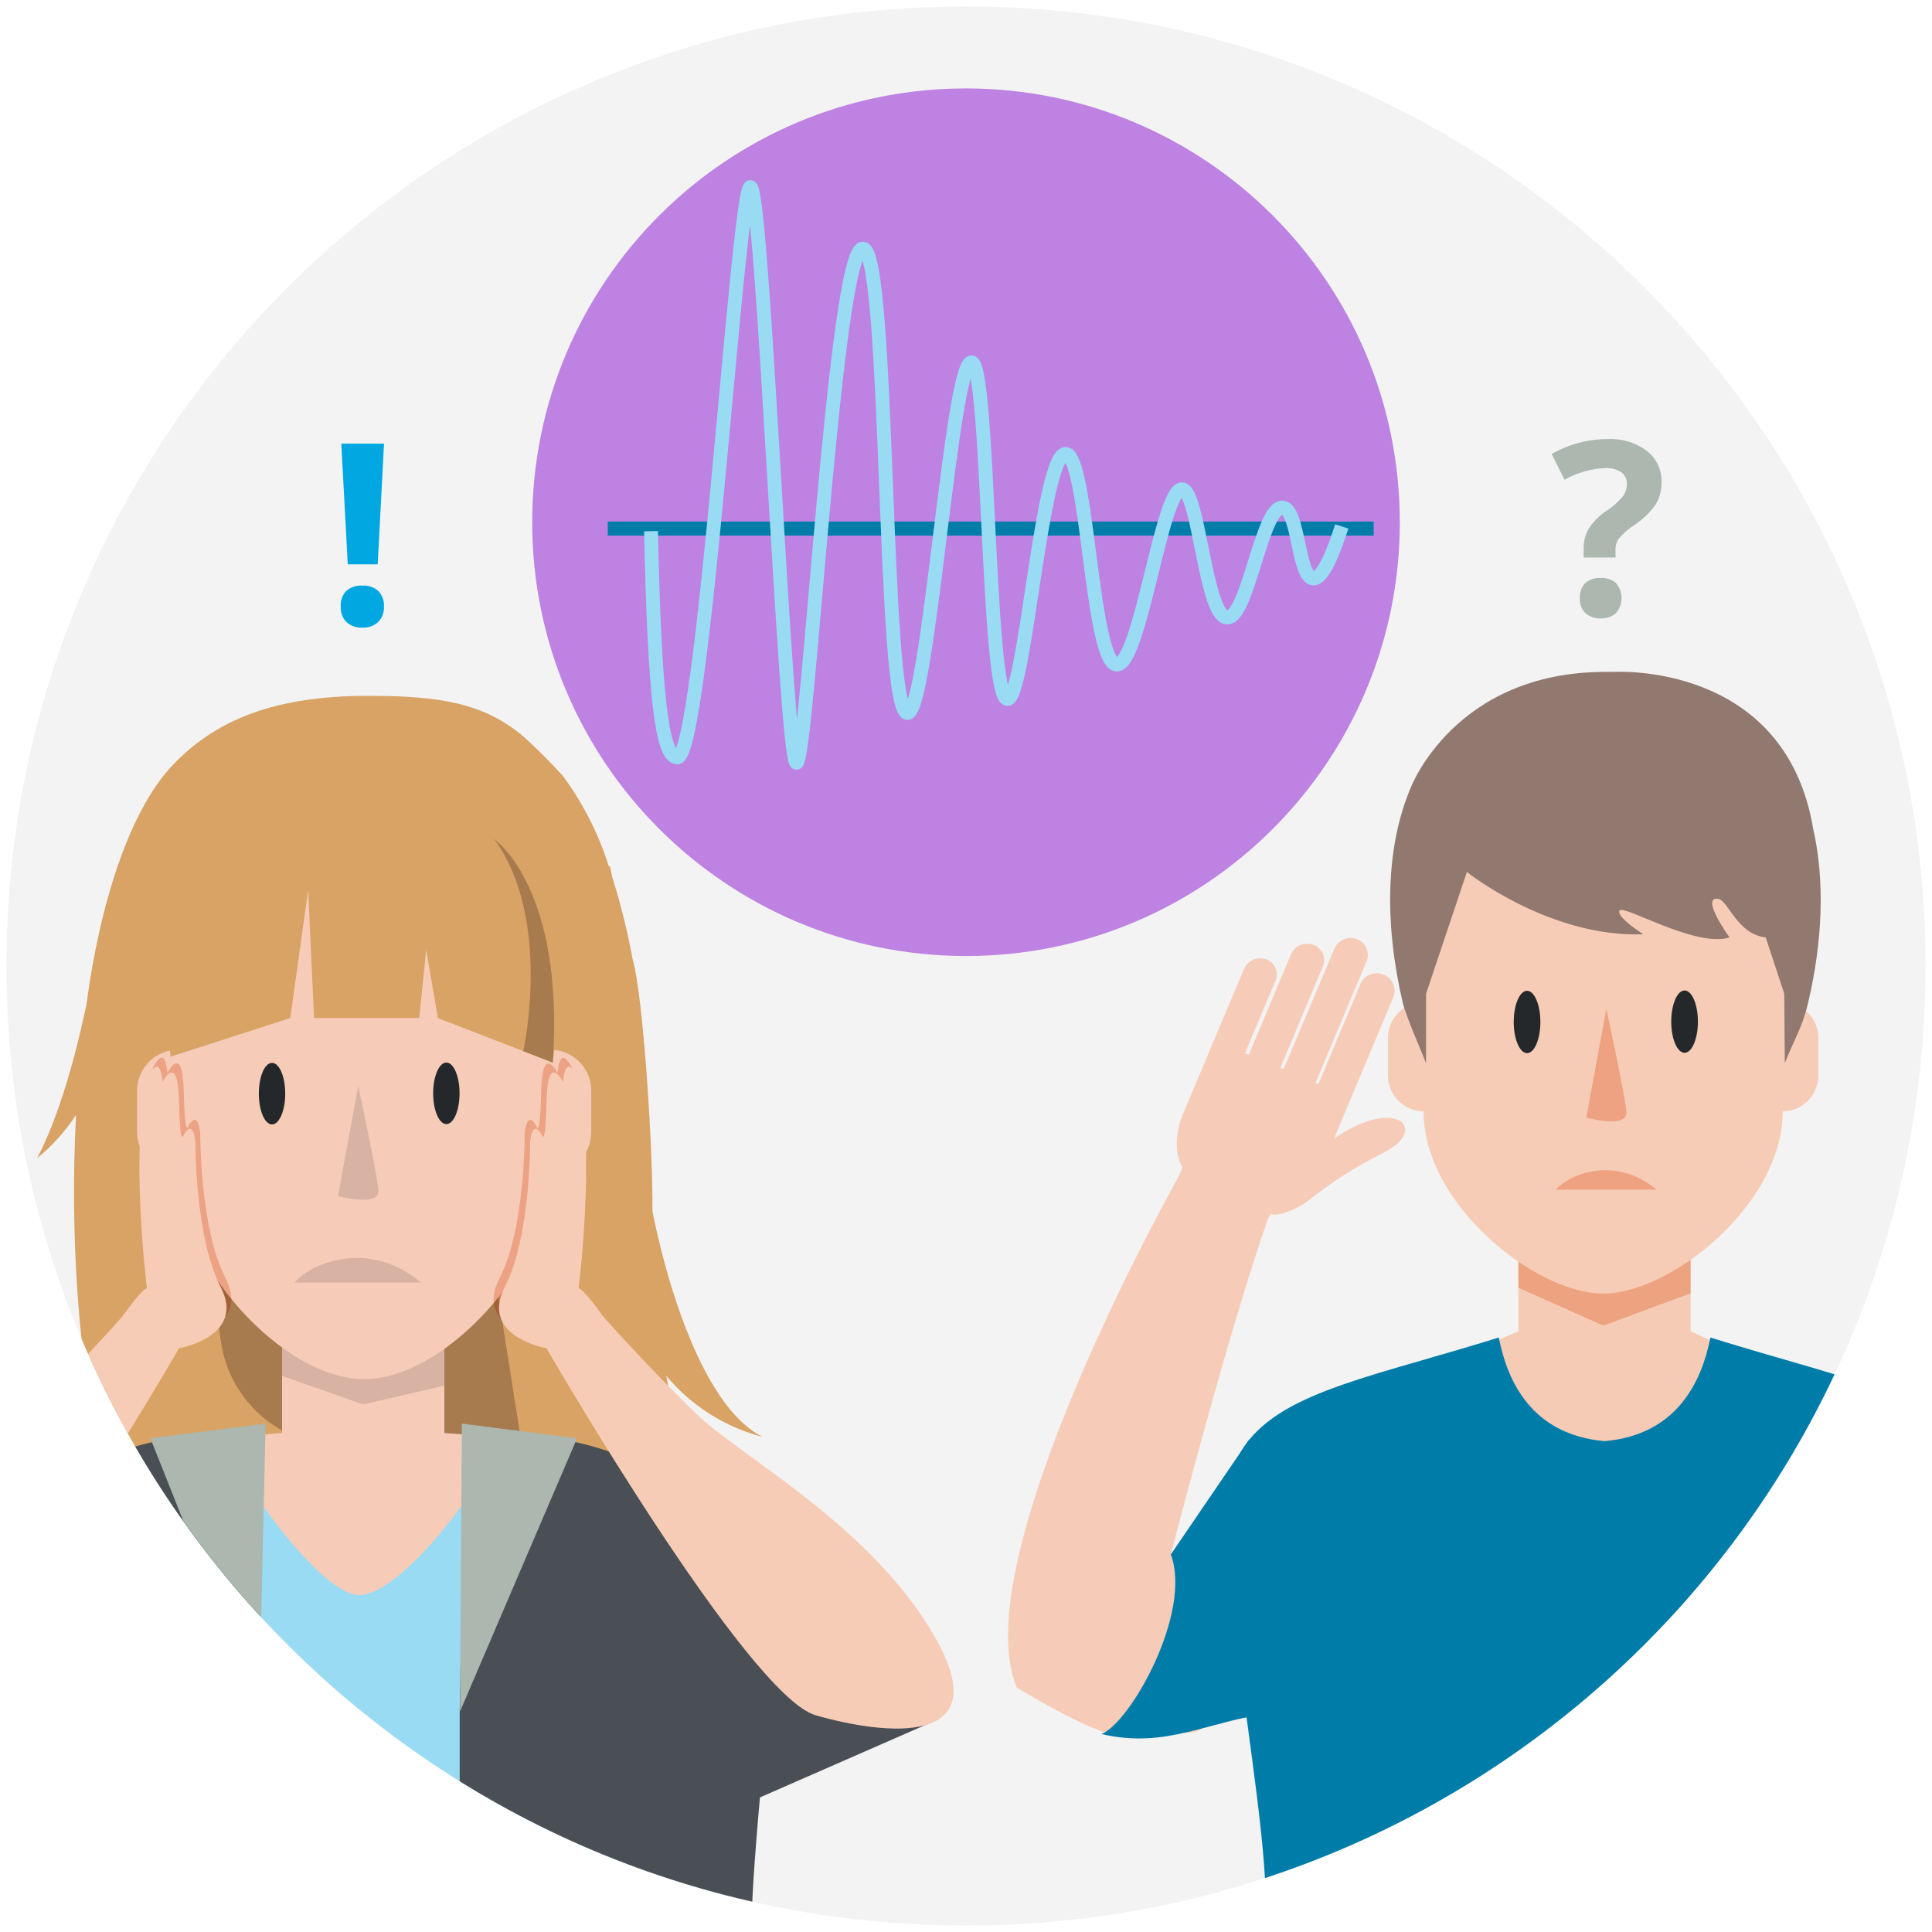
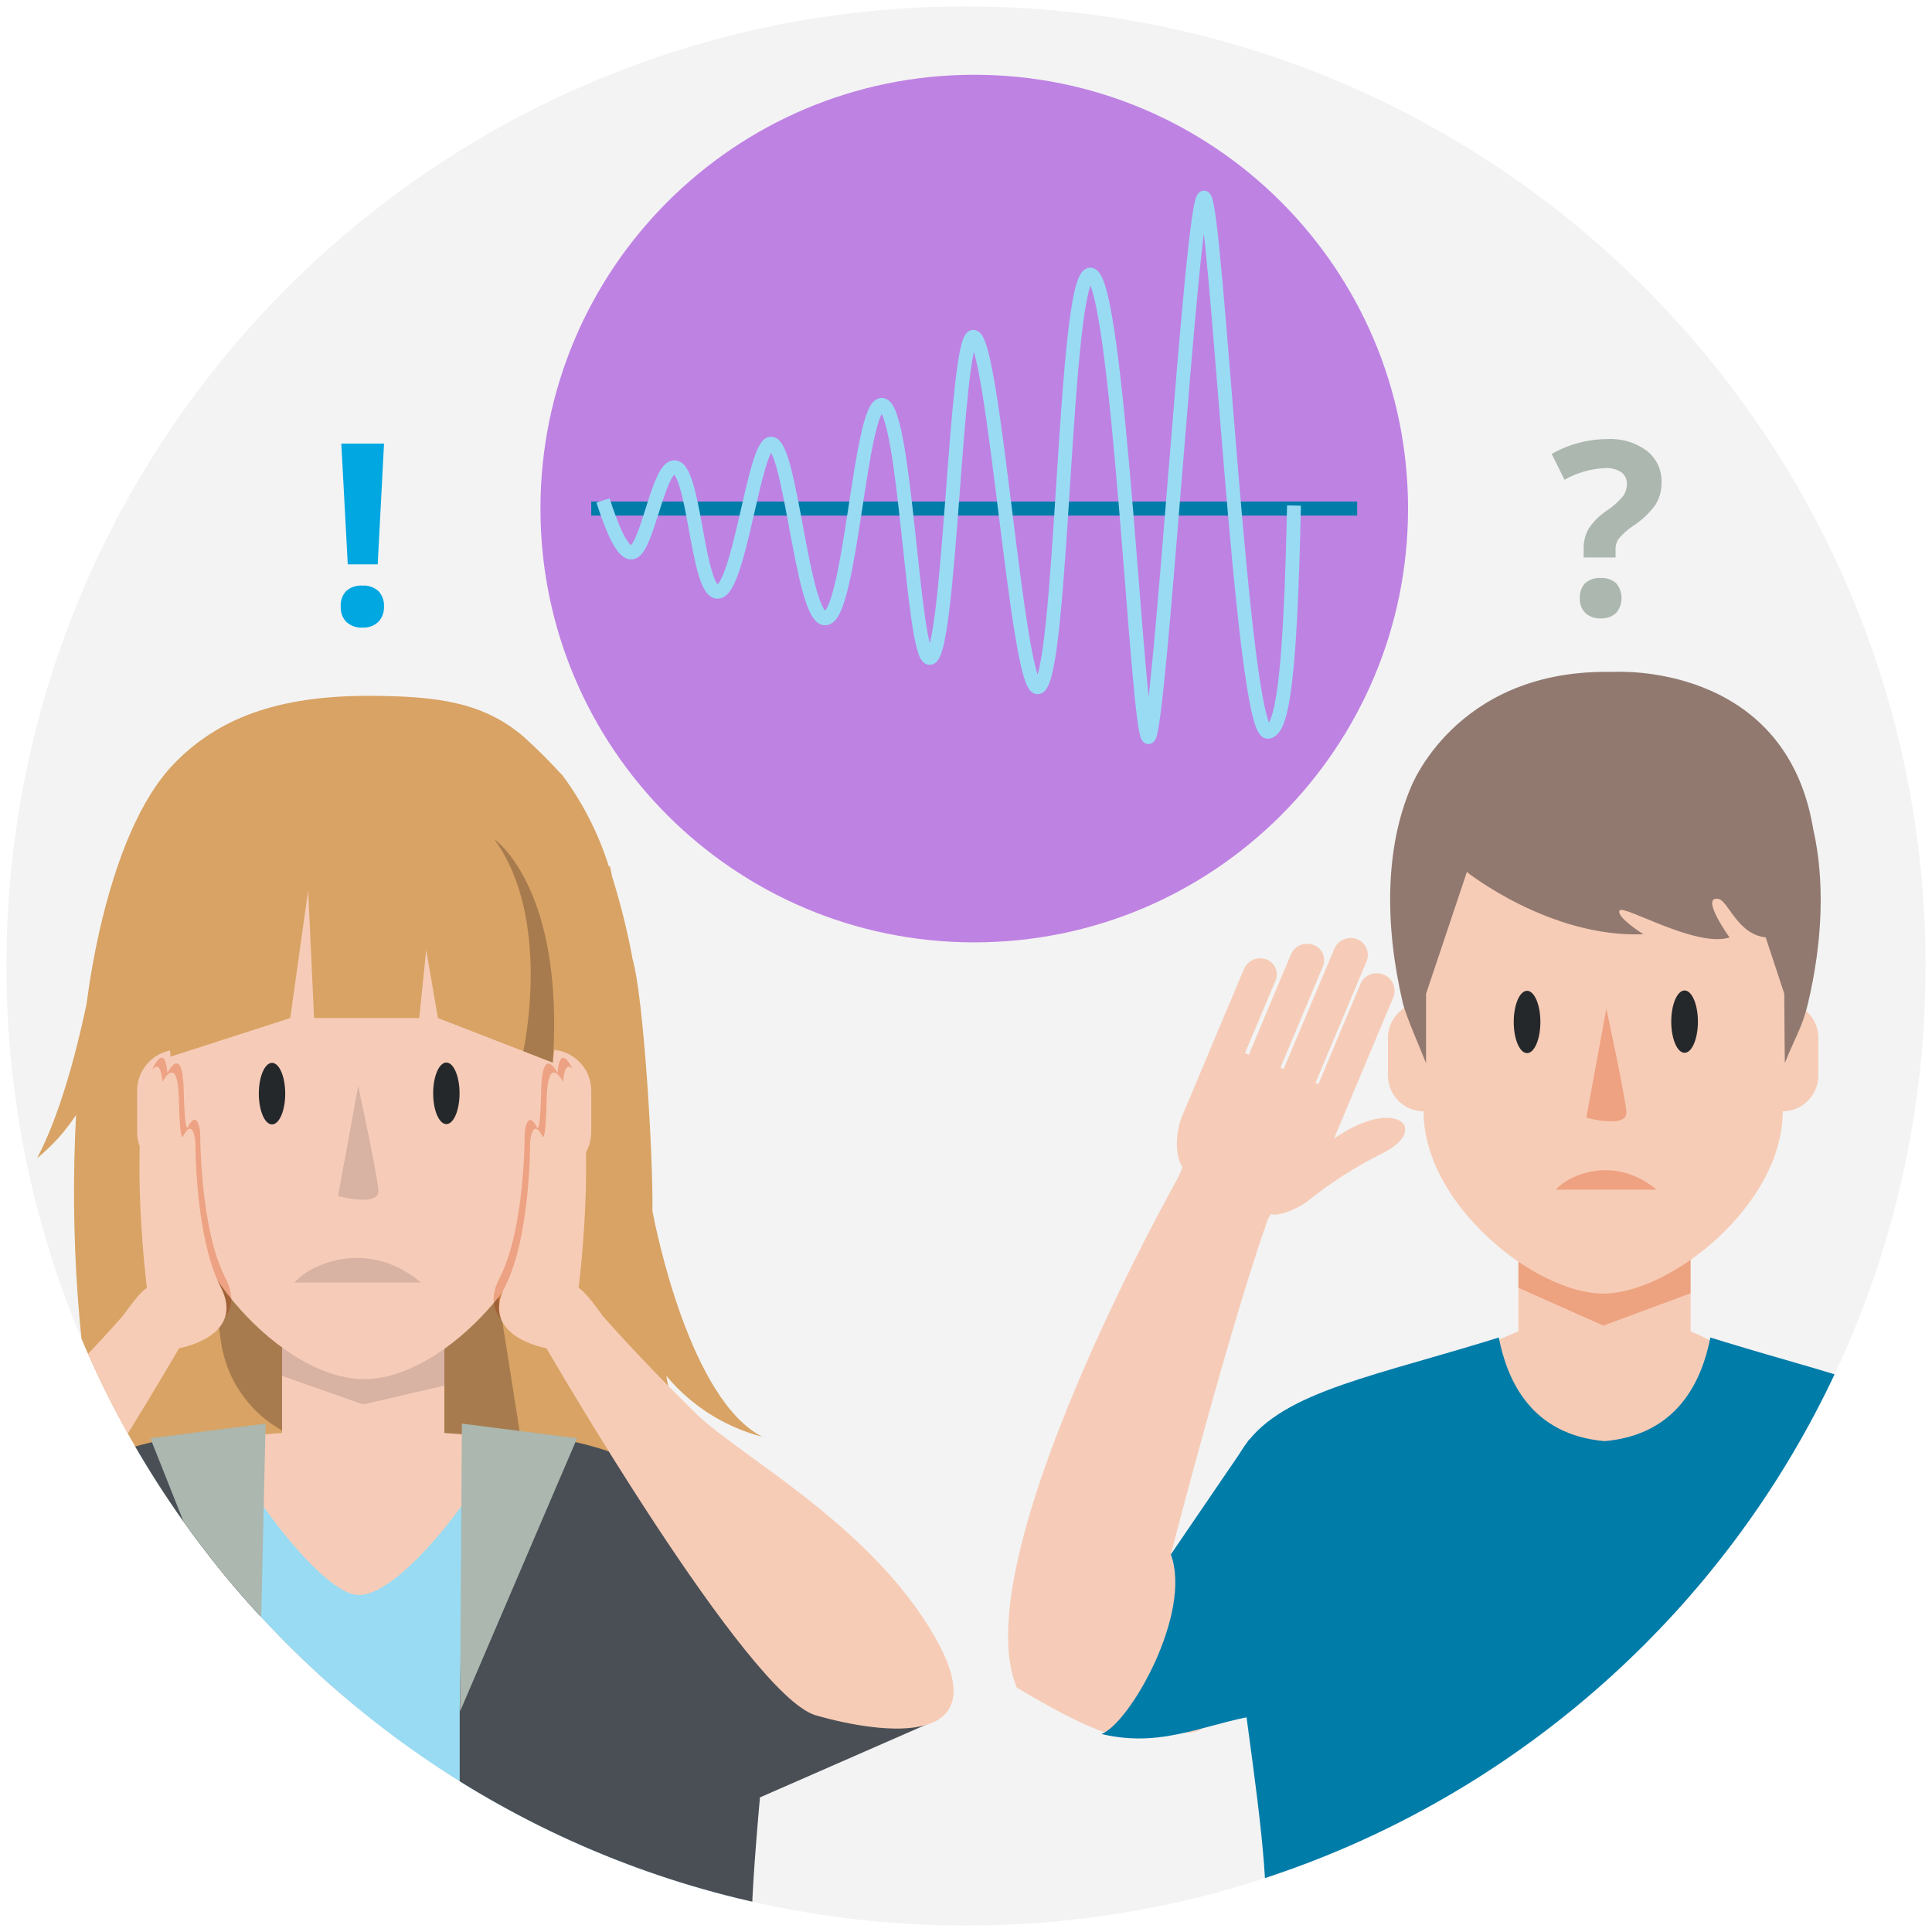
<svg xmlns="http://www.w3.org/2000/svg" viewBox="0 0 300 300">
  <defs>
    <style>.cls-1,.cls-6{fill:none;}.cls-2{isolation:isolate;}.cls-3{fill:#f3f3f3;}.cls-4{fill:#be82e3;}.cls-5{fill:#007ca9;}.cls-6{stroke:#99dbf3;stroke-miterlimit:10;stroke-width:2.15px;}.cls-7{clip-path:url(#clip-path);}.cls-8{fill:#d8a364;}.cls-9{fill:#a87b4e;}.cls-10{fill:#f6ccb8;}.cls-11{fill:#d8b2a3;}.cls-12{fill:#25282b;}.cls-13{fill:#99dbf3;}.cls-14{clip-path:url(#clip-path-2);}.cls-15{fill:#4a4f55;}.cls-16{fill:#abb7af;}.cls-17,.cls-19{fill:#f6cbb5;}.cls-17{mix-blend-mode:multiply;}.cls-18{fill:#f7ccb6;}.cls-20{fill:#917970;}.cls-21{fill:#00a7e1;}</style>
    <clipPath id="clip-path">
      <circle class="cls-1" cx="150" cy="150" r="149" />
    </clipPath>
    <clipPath id="clip-path-2">
      <path class="cls-1" d="M115,297.44H-1.88c.35-8.5.75-40.74,1.19-43.39l.06-.35c1.35-8,3-18,13.49-24.77,6-3.86,13.49-5.21,20.56-5.69l1.82-.11C35,226.7,49.6,247.67,55.78,247.67c7.28,0,22-21,21.76-24.56l1.8.11c7.17.46,14.84,1.79,20.9,5.71,10.48,6.78,12.15,16.75,13.5,24.77l.05.35C114.24,256.7,114.64,288.94,115,297.44Z" />
    </clipPath>
  </defs>
  <g class="cls-2">
    <g id="ua_u4_s1_p2_image">
      <circle class="cls-3" cx="150" cy="150" r="149" />
-       <circle class="cls-4" cx="150" cy="81.09" r="67.36" />
-       <rect class="cls-5" x="94.37" y="80.99" width="118.93" height="2.18" />
-       <path class="cls-6" d="M101.09,82.48c.56,26,1.72,35,4.06,35.13,4.07.21,9.43-88.72,11.38-88.56s5.43,89.26,7.15,89.39S129.63,38.37,134,38.6c4.19.21,3,71.95,6.91,72.11,3.22.13,6.82-54.61,9.95-54.44,2.79.15,2.41,52.11,5.57,52.27,2.73.13,5.32-38.18,9.06-38.05,3.4.12,4,32.55,7.92,32.7,3.64.14,7-27.48,10.16-27.22,2.57.22,3.6,19.55,6.9,19.91s5.47-17.5,8.74-17.06c2.47.33,2.34,10.74,4.67,11,1.52.15,3.21-4.13,4.47-8.08" />
+       <circle class="cls-4" cx="151.28" cy="78.97" r="67.36" />
+       <rect class="cls-5" x="91.81" y="77.88" width="118.93" height="2.18" />
+       <path class="cls-6" d="M200.93,78.5c-.56,26-1.72,35-4.06,35.13-4.07.21-8-83.11-9.92-82.95s-6.89,83.64-8.61,83.78-4.68-72-9.05-71.82c-4.18.22-4.22,63.92-8.17,64.08-3.22.13-6.82-54.6-10-54.43-2.79.15-3.58,49.73-6.74,49.88-2.72.14-3.74-39.44-7.48-39.31-3.4.11-4.8,33-8.74,33.16-3.64.14-5.37-27.39-8.48-27.13-2.57.22-4.87,22.65-8.17,23s-3.63-19.77-6.9-19.33c-2.47.33-4.18,13-6.51,13.23-1.51.15-3.2-4.13-4.46-8.08" />
      <g class="cls-7">
        <path class="cls-8" d="M118.39,223.11c-11.14-5.67-16.45-31.73-17.08-35.06.11-9.19-1.41-33.33-3.07-39.08a109.51,109.51,0,0,0-3.19-12.84c-.21-1-.32-1.59-.32-1.59l-.19,0a47.94,47.94,0,0,0-7.09-14,84.3,84.3,0,0,0-6.16-6.16c-6.09-5.18-12.94-6.33-24.1-6.33-14.08,0-23.35,3.47-30.2,10.57-5.22,5.42-9,14.76-11.56,26h0c-.81,3.61-1.49,7.41-2,11.34-1.59,7.52-4.14,17.2-7.67,23.88a29.05,29.05,0,0,0,6.05-6.72c-1,18.69.41,38.19,3.71,52.69,0,.27.11.52.17.78.64,2.75,1.36,5.31,2.14,7.64a36.65,36.65,0,0,0,4.61,9.83A14.16,14.16,0,0,0,25,246.89a12.22,12.22,0,0,0,7.92,2.53h47a12.3,12.3,0,0,0,7.66-2.33,13.58,13.58,0,0,0,2.85-3A36.65,36.65,0,0,0,95,234.31c.37-1.1.72-2.26,1.06-3.46l13,3.42a117.11,117.11,0,0,1-5.6-20.64A28.84,28.84,0,0,0,118.39,223.11Z" />
        <path class="cls-9" d="M76.85,227l-25.73-2.58a18.88,18.88,0,0,1-16.81-16.08l-2.44-16.74H68.52A8.58,8.58,0,0,1,77,198.84l3.78,24A3.6,3.6,0,0,1,76.85,227Z" />
        <path class="cls-10" d="M78.74,223.27,69,222.51V206.45H43.8v16.06l-9.75.76L27.43,263.6H85.36Z" />
        <polygon class="cls-11" points="43.8 207.81 43.8 213.65 56.39 218.08 68.99 215.16 68.99 207.81 43.8 207.81" />
        <path class="cls-10" d="M85.4,163V149.94c0-13.91-16.1-26.55-28.85-26.55S27.7,136,27.7,149.94V163a6.36,6.36,0,0,0-6.41,6.3v6.55a6.36,6.36,0,0,0,6.41,6.3c0,13.91,16.1,32,28.85,32s28.85-18.08,28.85-32a6.36,6.36,0,0,0,6.41-6.3v-6.55A6.36,6.36,0,0,0,85.4,163Z" />
        <ellipse class="cls-12" cx="42.24" cy="169.82" rx="2.05" ry="4.78" />
        <ellipse class="cls-12" cx="69.31" cy="169.77" rx="2.05" ry="4.78" />
        <path class="cls-11" d="M55.62,168.63l-3.13,17.09s6.45,1.75,6.27-.87S55.62,168.63,55.62,168.63Z" />
        <path class="cls-11" d="M65.37,199.15H45.76C47.72,196.61,56.85,192,65.37,199.15Z" />
        <path class="cls-8" d="M85.83,165,68,158.08l-1.82-10.6-1.08,10.6H48.77l-.92-19.85-2.78,19.85-18.59,6c-1.43-17.84-.62-43.79,29.88-43.79S88.23,147.17,85.83,165Z" />
        <circle class="cls-13" cx="24.84" cy="181.78" r="2.59" />
        <circle class="cls-13" cx="87.74" cy="181.78" r="2.59" />
        <g class="cls-14">
          <path class="cls-13" d="M114.83,297.44H-2c.35-8.5.76-40.74,1.2-43.39l.06-.35c1.35-8,3-18,13.49-24.77,6-3.86,13.48-5.21,20.55-5.69l1.83-.11c-.26,3.57,14.36,24.54,20.54,24.54,7.27,0,22-21,21.76-24.56l1.8.11c7.16.46,14.83,1.79,20.89,5.71,10.48,6.78,12.15,16.75,13.5,24.77l0,.35C114.09,256.7,114.49,288.94,114.83,297.44Z" />
        </g>
        <path class="cls-15" d="M116.76,298.77c-.21-8.42,3.45-40.29,3-42.8-1.46-8.65-4.66-18.88-16-26.19-9.73-6.29-21.53-7.51-31.45-7.58h-.13l-.8,43.56v33Z" />
        <path class="cls-15" d="M40.74,222.2h0c-9.92.07-21.72,1.29-31.45,7.58C-2,237.09-5.23,247.32-6.69,256c-.42,2.51-.71,34.38-.91,42.8H40.29l-.06-33,.51-43.56Z" />
        <polygon class="cls-16" points="23.35 223.33 40.23 265.76 41.24 221.06 23.35 223.33" />
        <polygon class="cls-16" points="89.61 223.33 71.43 265.76 71.72 221.06 89.61 223.33" />
        <path class="cls-9" d="M76.72,130.27s11,7.51,9.11,34.73l-4.57-1.78S85.83,142.63,76.72,130.27Z" />
        <path class="cls-15" d="M110.91,241.73s11.5,9.8,18.85,10.67l16,14.55-28.12,12.31Z" />
        <path class="cls-17" d="M35,198.43c-4-7.75-3.91-22.56-3.91-22.56-.47-3.8-1.84-1-1.84-1s-.55,2-.72-5.51S26,166.6,26,166.6c-.42-4.81-2.25-.77-2.25-.77-2.77,10.59-.44,30.61-.2,32.58l5.7,9.37C31.48,207.22,38.37,205,35,198.43Z" />
        <path class="cls-18" d="M34.25,199.81c-4-7.75-3.91-22.56-3.91-22.56-.47-3.8-1.84-.95-1.84-.95s-.56,2-.72-5.51S25.23,168,25.23,168c-.41-4.81-2.24-.77-2.24-.77-2.91,11.15-.18,32.75-.18,32.75-.79.45-2.18,2.16-3.78,4.4-3.17,3.58-8.19,9-14.47,15.14-6.86,6.66-27.1,17.28-37.05,34.63s7.87,15.25,18.48,12.2,41.82-57,41.82-57S38.27,207.56,34.25,199.81Z" />
        <path class="cls-17" d="M89,198.58s2.73-21.6-.18-32.75c0,0-1.83-4-2.25.77,0,0-2.38-4.69-2.54,2.81s-.72,5.51-.72,5.51-1.37-2.85-1.84,1c0,0,.11,14.81-3.91,22.56S84,207.92,84,207.92l.69,1.18L89.57,199A3.15,3.15,0,0,0,89,198.58Z" />
        <path class="cls-18" d="M78.41,199.81c4-7.75,3.91-22.56,3.91-22.56.47-3.8,1.84-.95,1.84-.95s.56,2,.72-5.51S87.43,168,87.43,168c.41-4.81,2.24-.77,2.24-.77,2.92,11.15.18,32.75.18,32.75.79.45,2.18,2.16,3.78,4.4,3.17,3.58,8.19,9,14.47,15.14,6.86,6.66,27.1,17.28,37.05,34.63s-7.87,15.25-18.48,12.2-41.82-57-41.82-57S74.39,207.56,78.41,199.81Z" />
        <path class="cls-10" d="M181.8,241.38s9-34.86,15.08-52.09l.43-.75c1.18.32,3.49-.53,5.42-1.77A64.46,64.46,0,0,1,214.82,179c7.25-3.65,2-8.9-7.67-2.21l1.86-4.43.8-1.91,6.53-15.55a2.72,2.72,0,0,0-1.45-3.56l-.08,0a2.72,2.72,0,0,0-3.56,1.45l-6.53,15.55-.45-.19,7.87-18.73a2.64,2.64,0,0,0-1.34-3.56,2.76,2.76,0,0,0-3.61,1.48L199.32,166l-.5-.21,6.53-15.56a2.54,2.54,0,0,0-1.26-3.47l-.09,0a2.71,2.71,0,0,0-3.55,1.45l-6.53,15.56-.6-.25,4.64-11a2.52,2.52,0,0,0-1.19-3.5h0a2.76,2.76,0,0,0-3.62,1.48l-4.63,11-1.3,3.1-3.62,8.61c-1,2.28-1.28,6.1,0,8l-.21.63-.63,1.33s-33.27,59-24.87,78.88c0,0,11.35,7,15.83,7.47,11.21-1.85,12,2.07,15.15-4.32Z" />
        <path class="cls-5" d="M203,255.1l-9-31.61L181.8,241.38c3.38,9-6.28,26.12-10.76,27.88,10.1,2.37,16.62-2.07,26.08-3.18a3.71,3.71,0,0,0,2.4-1.3Z" />
        <polygon class="cls-19" points="266.68 208.63 262.52 206.71 262.52 193.47 235.78 193.47 235.78 206.71 231.6 208.51 232.71 246.06 235.78 246.06 235.78 251.82 262.52 251.82 262.52 246.06 265.57 246.06 266.68 208.63" />
        <polygon class="cls-17" points="262.51 194.81 262.51 200.82 248.97 205.84 235.78 199.97 235.78 194.81 262.51 194.81" />
        <path class="cls-5" d="M316.7,289c-2.36-15.13-4.81-51.33-10.62-62.79-4.91-9.49-18.66-11.84-38.38-17.87l-2.13-.66s0,.07,0,.1c-1.3,6.52-5,15-16.41,16-11.42-1-15.11-9.44-16.41-16,0,0,0-.07,0-.1l-2.13.66c-19.71,6-33.47,8.38-38.37,17.87-5.82,11.46,6.39,59.57,4,74.7Z" />
        <path class="cls-18" d="M278.15,155.77l.9-11.76c0-15.39-14.7-27.85-30.07-27.85S218.9,128.62,218.9,144l.9,11.75a5.43,5.43,0,0,0-2.28,1.16,5.55,5.55,0,0,0-2,4.24V167a5.56,5.56,0,0,0,5.53,5.57c0,14.53,17.46,28.3,27.89,28.3s27.88-13.77,27.88-28.3a5.57,5.57,0,0,0,5.53-5.56v-5.8A5.56,5.56,0,0,0,278.15,155.77Z" />
        <ellipse class="cls-12" cx="237.12" cy="158.69" rx="2.07" ry="4.84" />
        <ellipse class="cls-12" cx="261.58" cy="158.64" rx="2.07" ry="4.84" />
        <path class="cls-17" d="M249.43,156.62l-3.11,16.94s6.4,1.73,6.22-.87S249.43,156.62,249.43,156.62Z" />
        <path class="cls-17" d="M257.25,184.73H241.61C243.17,182.71,250.46,179.08,257.25,184.73Z" />
        <path class="cls-20" d="M227.79,135.42s12.84,10.22,27.4,9.65c0,0-4.26-2.67-3.71-3.68s11.91,5.85,17.09,4.18c0,0-4.61-6.38-1.79-6,1.59.22,3,5.65,7.56,6l1-15.29Z" />
        <path class="cls-20" d="M281.54,128.65h0c-4.35-25.93-30.83-24.32-30.83-24.32l-1.42,0c-23.4,0-30.21,17.93-30.21,17.93-4,9.37-4.1,21.38-1.24,33.52.47,2,2.88,7.46,3.6,9.31,0,0,0-10.78,0-10.78l6.34-18.92A143.19,143.19,0,0,0,249.3,138a143.21,143.21,0,0,0,21.52-2.62l6.24,18.92s.07,10.81.09,10.78c1.48-3.8,2.69-5.44,3.6-9.31C283,146.26,283.4,136.81,281.54,128.65Z" />
      </g>
      <path class="cls-16" d="M245.91,86.57V85.2a6,6,0,0,1,.76-3.08,9.75,9.75,0,0,1,2.77-2.79A11.77,11.77,0,0,0,252,77.08a3.3,3.3,0,0,0,.62-1.94,2.11,2.11,0,0,0-.89-1.83,4.22,4.22,0,0,0-2.47-.63,14.16,14.16,0,0,0-6.32,1.81l-2-4a17.55,17.55,0,0,1,8.73-2.31A9.29,9.29,0,0,1,255.71,70,5.93,5.93,0,0,1,258,74.84a6.42,6.42,0,0,1-.92,3.51,13,13,0,0,1-3.51,3.32,10.74,10.74,0,0,0-2.24,2,3,3,0,0,0-.47,1.79v1.11Zm-.59,6.32a3.11,3.11,0,0,1,.83-2.35,3.38,3.38,0,0,1,2.42-.79,3.32,3.32,0,0,1,2.38.81,3.58,3.58,0,0,1,0,4.62,3.24,3.24,0,0,1-2.37.84,3.31,3.31,0,0,1-2.4-.82A3,3,0,0,1,245.32,92.89Z" />
      <path class="cls-21" d="M52.91,94.19a3.2,3.2,0,0,1,.87-2.44,3.48,3.48,0,0,1,2.51-.82,3.4,3.4,0,0,1,2.46.84,3.21,3.21,0,0,1,.87,2.42,3.18,3.18,0,0,1-.88,2.38,3.3,3.3,0,0,1-2.45.88,3.45,3.45,0,0,1-2.5-.86A3.2,3.2,0,0,1,52.91,94.19Zm5.74-6.56H54L53,68.89h6.63Z" />
    </g>
  </g>
</svg>
